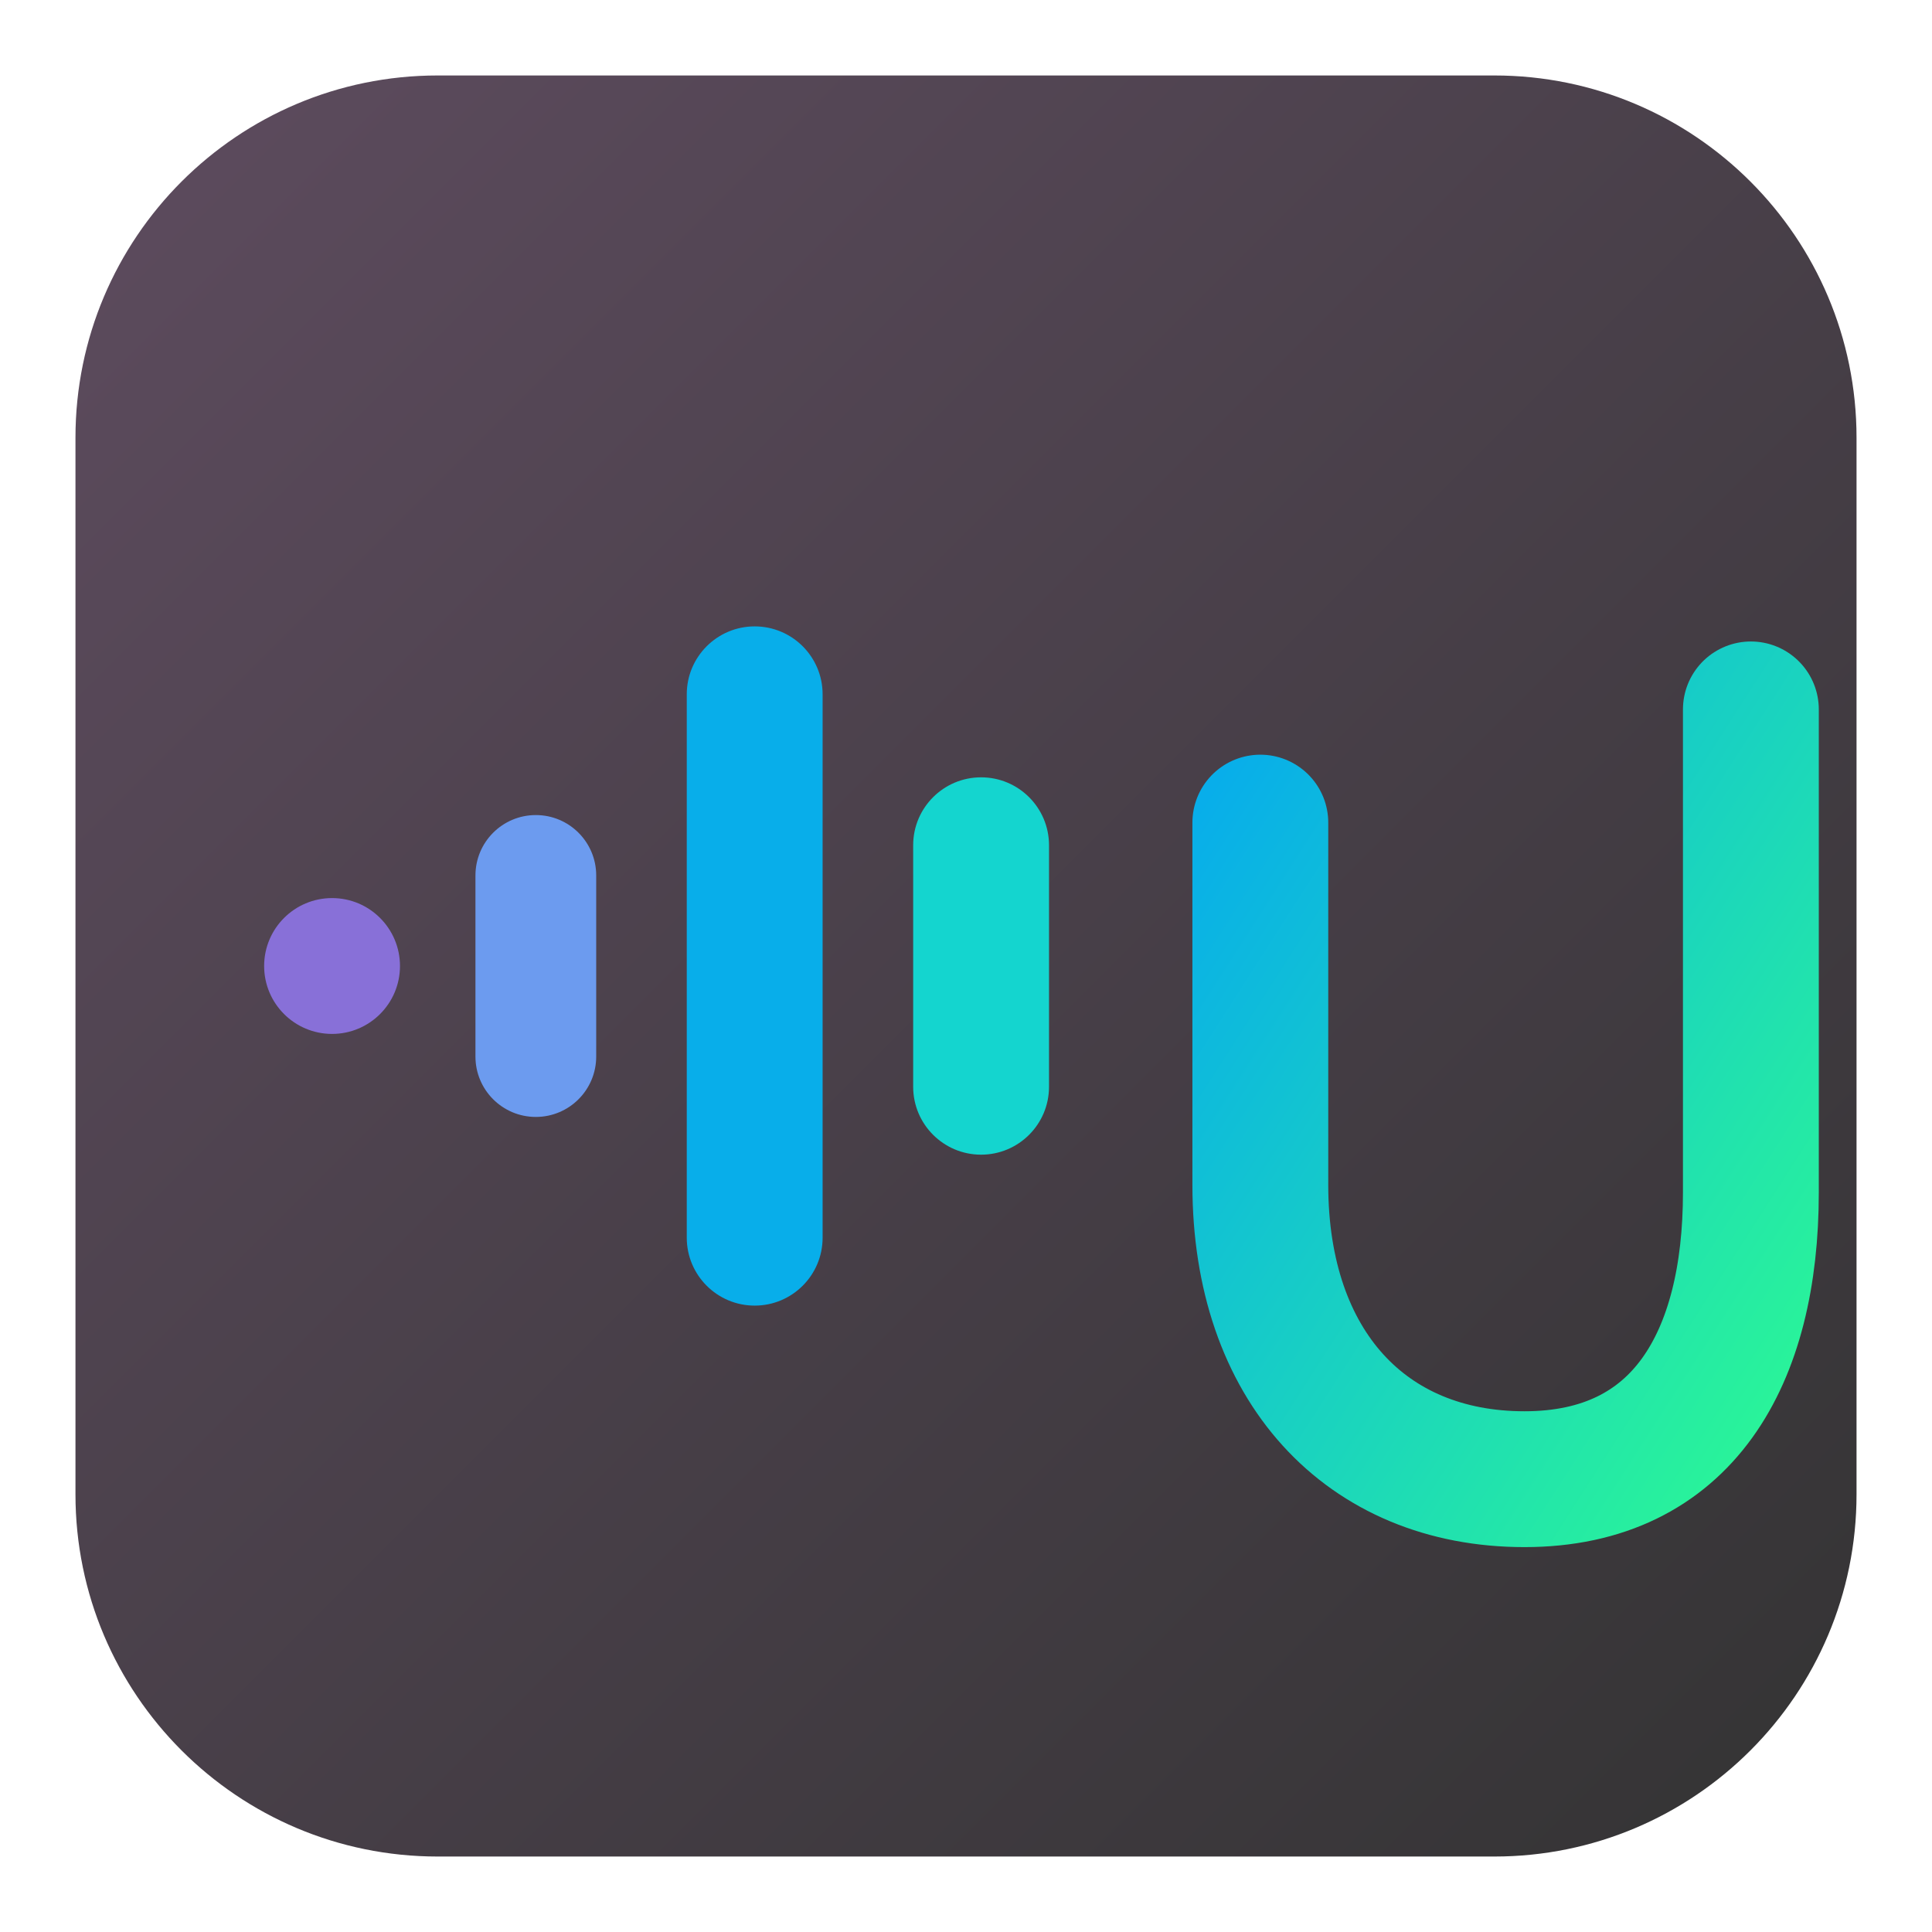
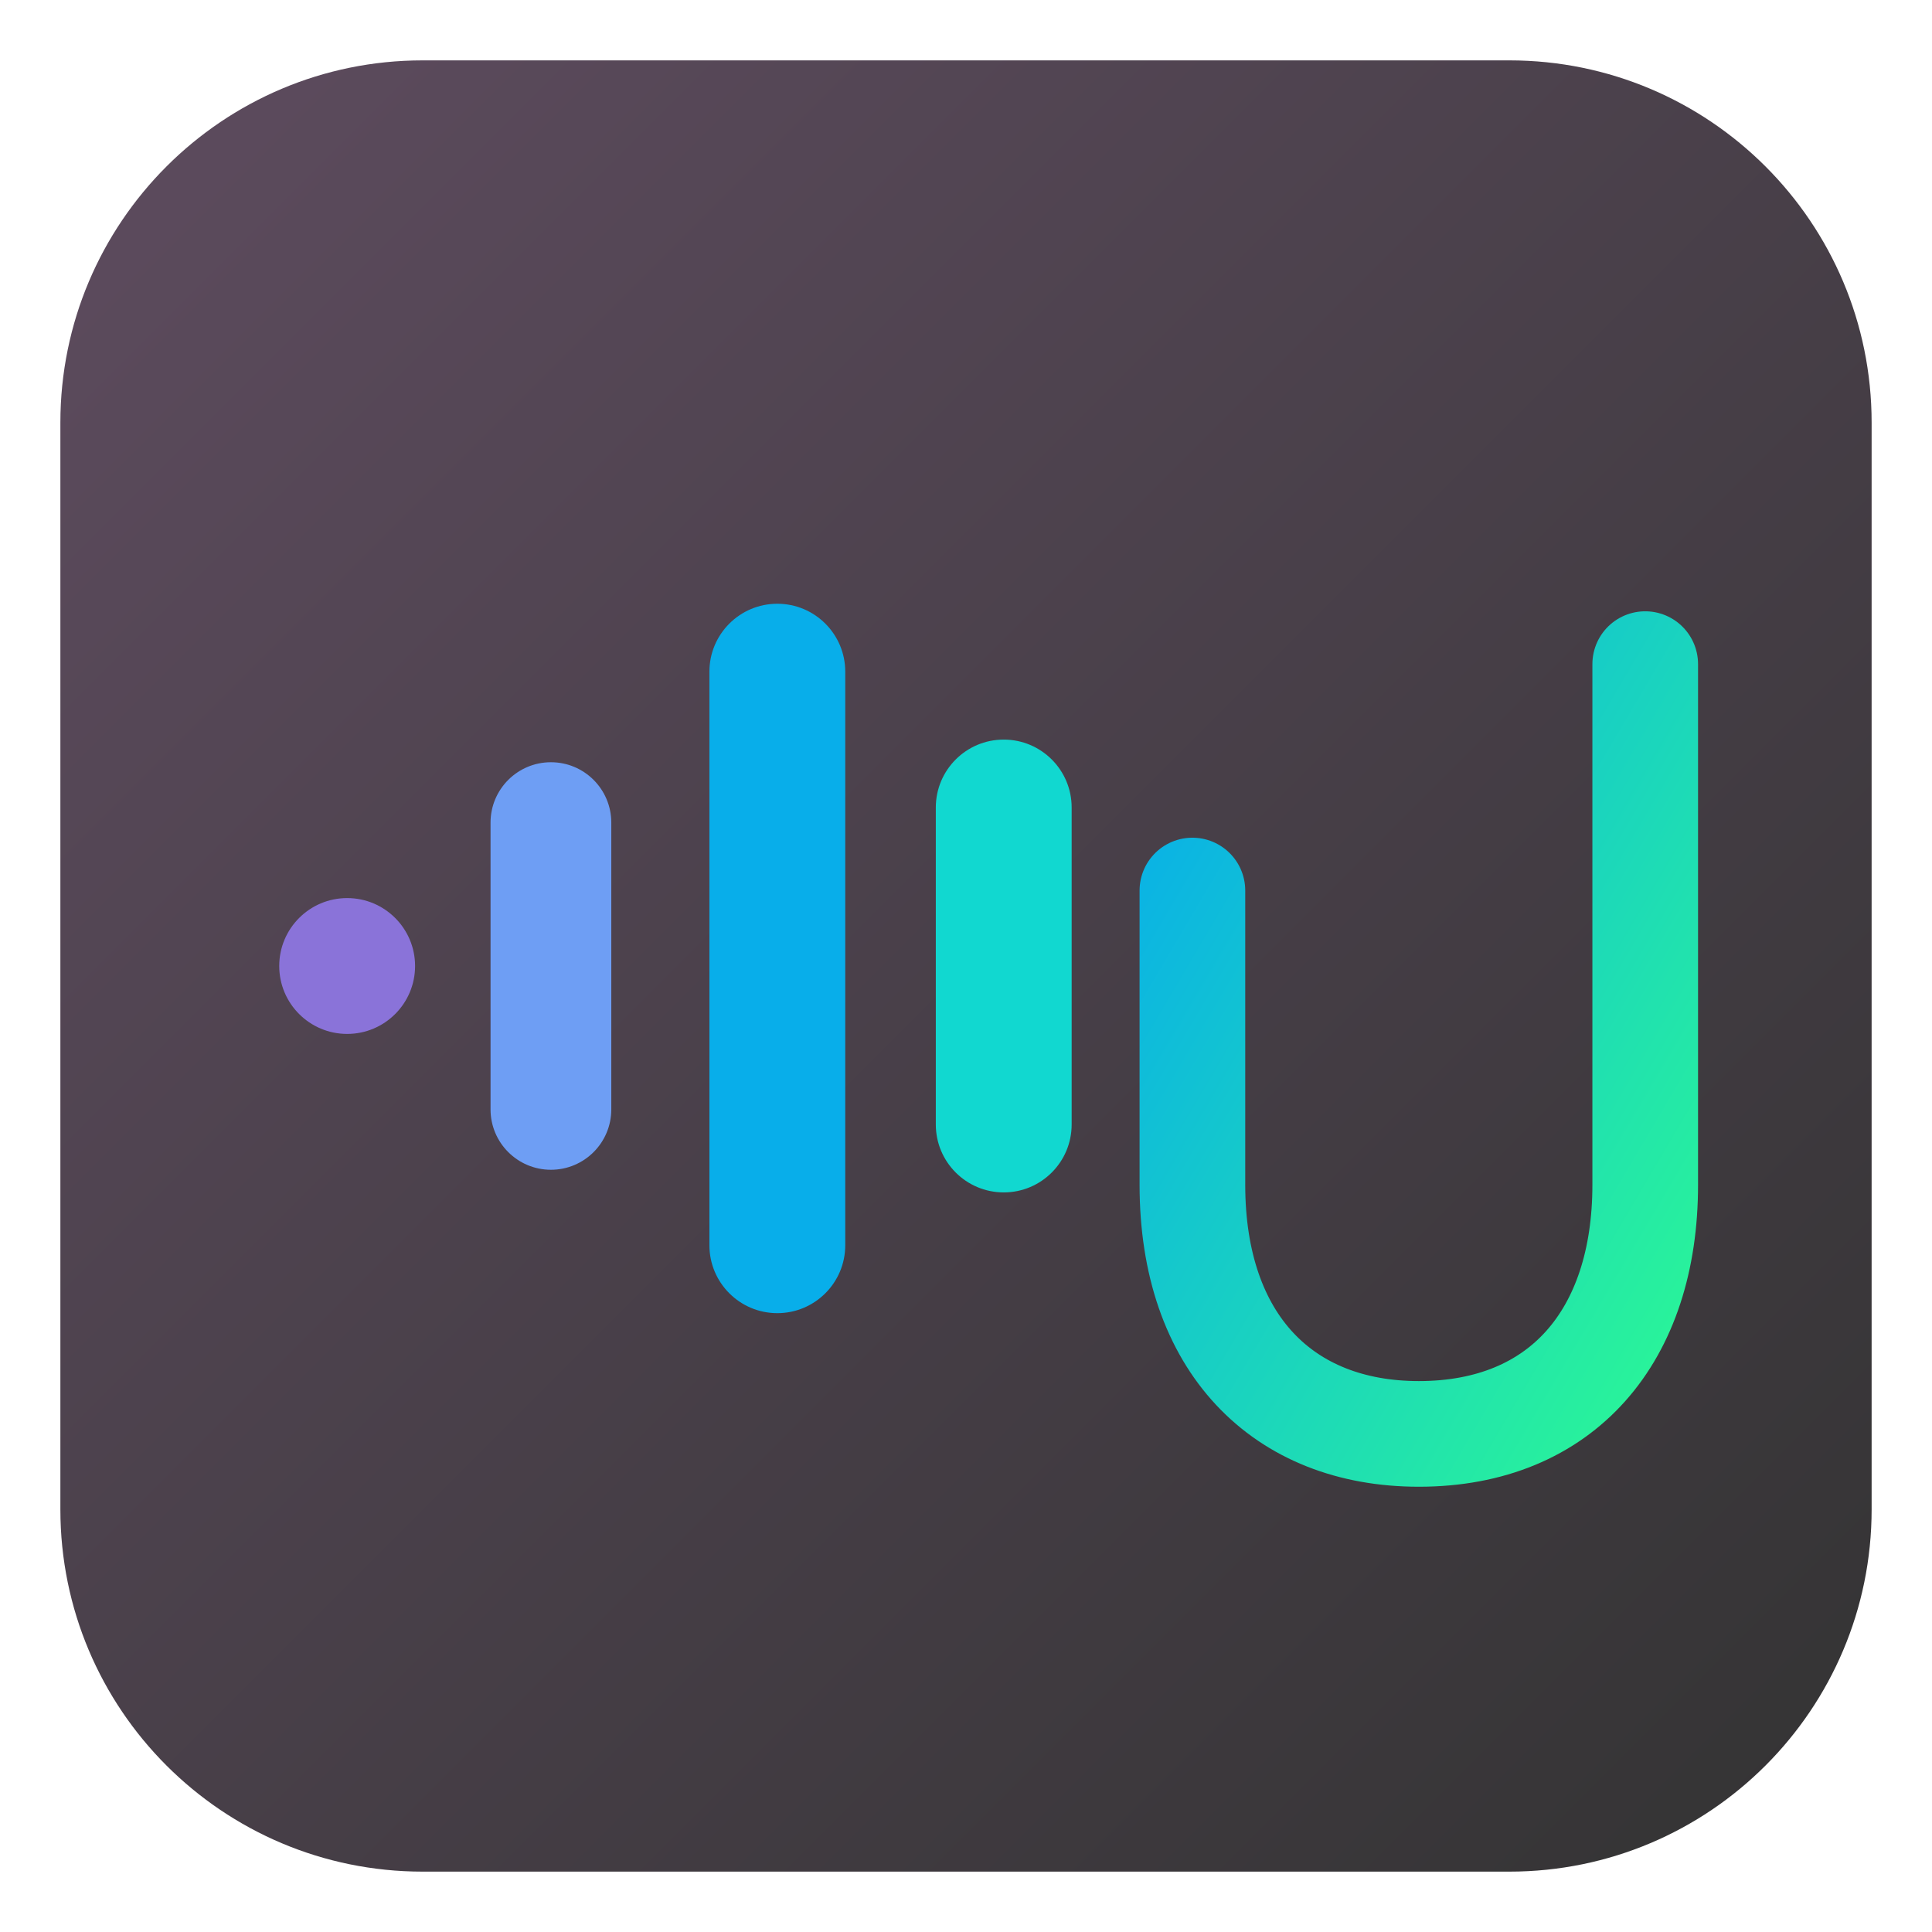
<svg xmlns="http://www.w3.org/2000/svg" viewBox="0 0 256 256" role="img" aria-label="Jitter waveform J">
  <defs>
    <linearGradient id="bg" x1="0" y1="0" x2="1" y2="1">
      <stop offset="0" stop-color="#5E4C5F" />
      <stop offset="1" stop-color="#333333" />
    </linearGradient>
    <linearGradient id="wave" x1="0" y1="0" x2="1" y2="1">
      <stop offset="0" stop-color="#08AEEA" />
      <stop offset="1" stop-color="#2AF598" />
    </linearGradient>
  </defs>
-   <rect x="10" y="10" width="236" height="236" rx="48" fill="url(#bg)" />
-   <circle cx="44" cy="128" r="9" fill="#8870D8" />
-   <rect x="63" y="108" width="16" height="40" rx="8" fill="#6C9BEF" />
-   <rect x="91" y="83" width="18" height="90" rx="9" fill="#08AEEA" />
-   <rect x="121" y="103" width="18" height="50" rx="9" fill="#14D5CF" />
-   <path d="M167 109V157C167 181 181 196 202 196C223 196 232 180 232 158V94" fill="none" stroke="url(#wave)" stroke-width="18" stroke-linecap="round" stroke-linejoin="round" />
+   <rect x="8" y="8" width="240" height="240" rx="48" fill="url(#bg)" />
+   <circle cx="46" cy="128" r="9" fill="#8A73D9" />
+   <rect x="65" y="101" width="16" height="54" rx="8" fill="#6E9EF4" />
+   <rect x="94" y="80" width="18" height="94" rx="9" fill="#08AEEA" />
+   <rect x="124" y="98" width="18" height="60" rx="9" fill="#11D8D0" />
+   <path d="M158 118        V157        C158 178 170 190 188 190        C207 190 218 177 218 157        V88" fill="none" stroke="url(#wave)" stroke-width="14" stroke-linecap="round" stroke-linejoin="round" />
</svg>
